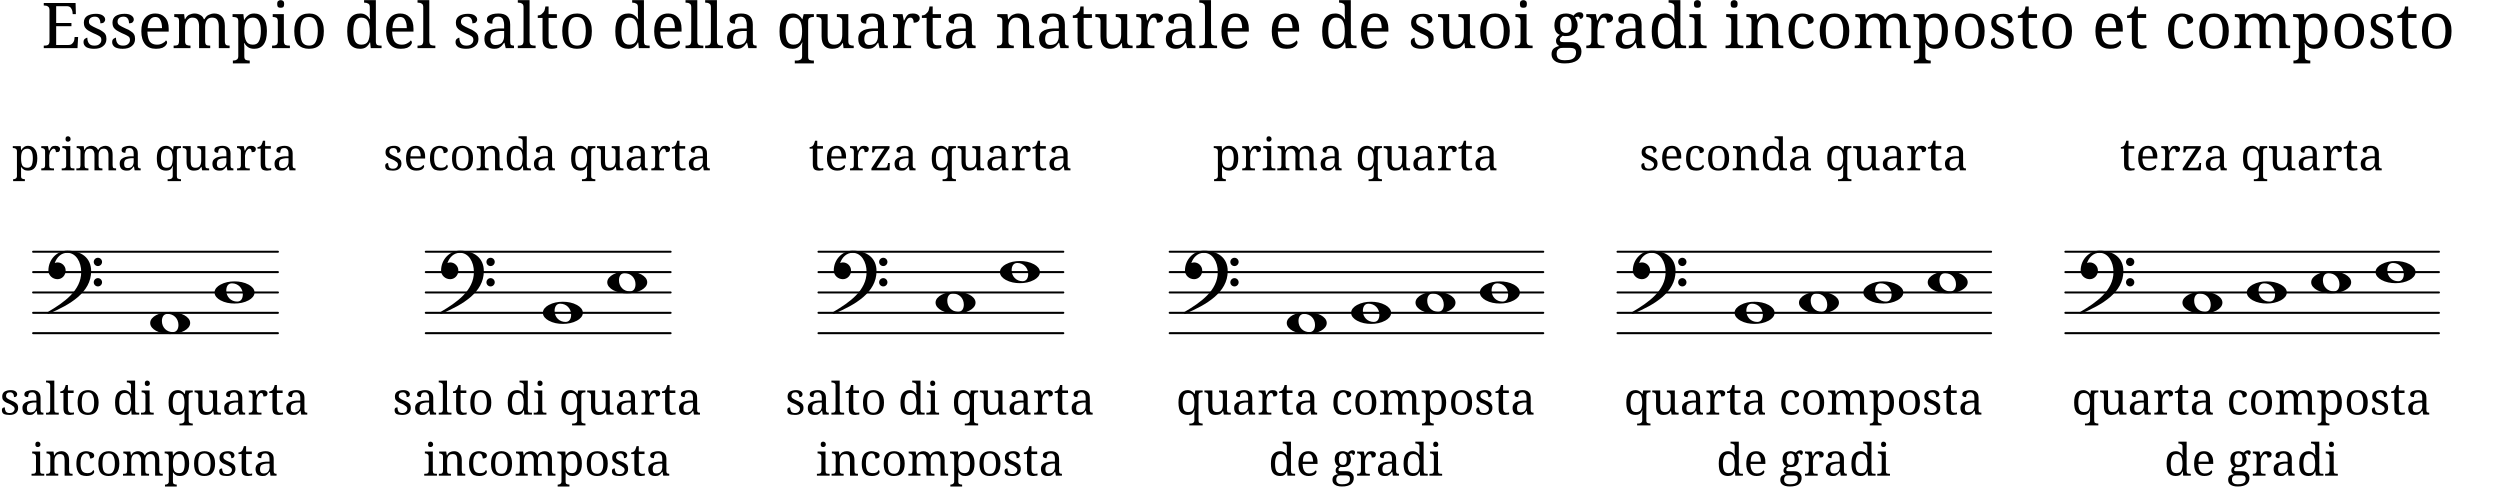
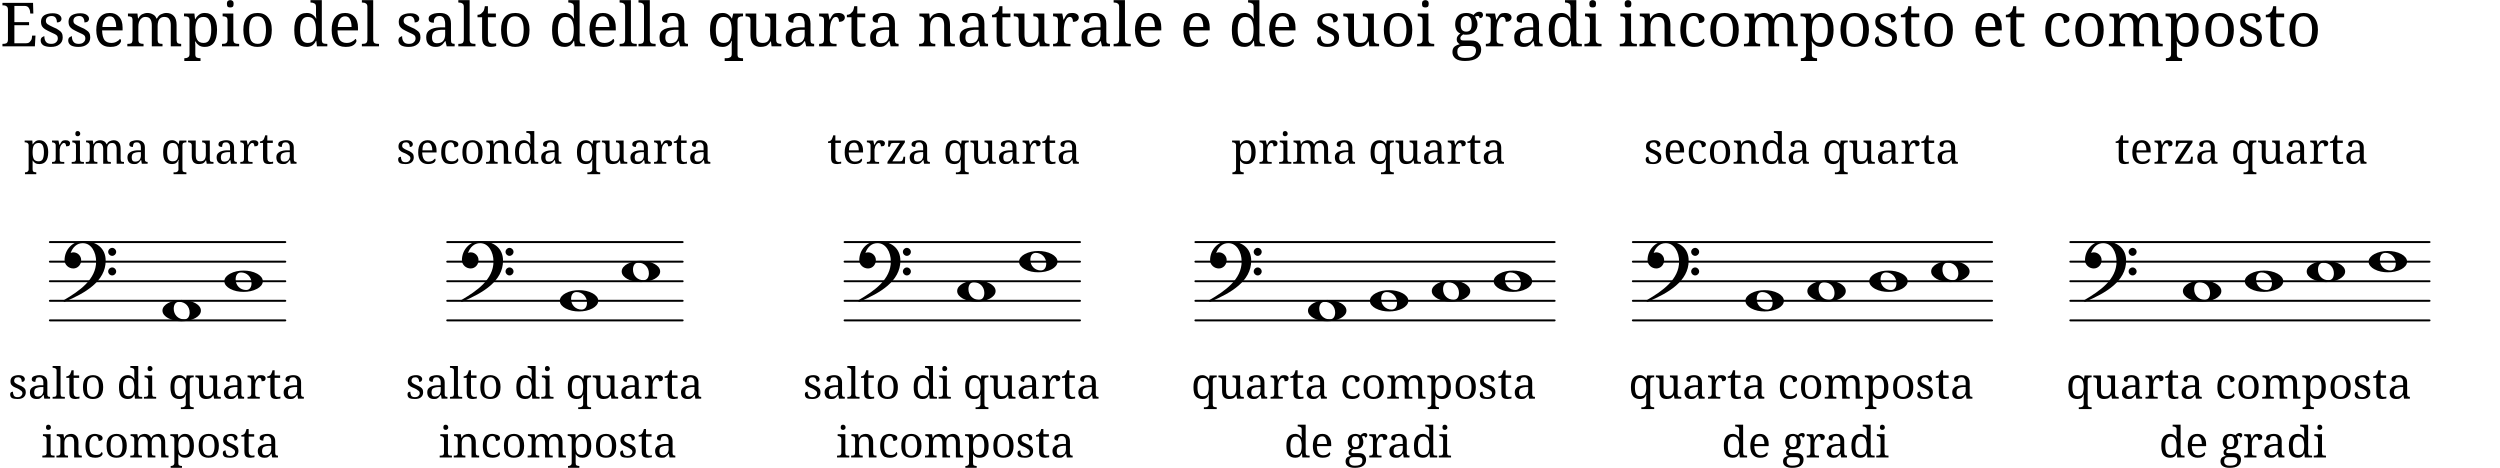
- <svg xmlns="http://www.w3.org/2000/svg" xmlns:xlink="http://www.w3.org/1999/xlink" version="1.2" width="215.80mm" height="41.99mm" viewBox="0 -2.365 122.8 23.893">
+ <svg xmlns="http://www.w3.org/2000/svg" xmlns:xlink="http://www.w3.org/1999/xlink" version="1.2" width="224.40mm" height="41.92mm" viewBox="0 -2.364 127.696 23.853">
  <style type="text/css">

tspan { white-space: pre; }

</style>
-   <g transform="translate(2.0246, -0)">
+   <g transform="translate(0, -0)">
    <text font-family="serif" font-size="3.111" text-anchor="start" fill="currentColor">
      <tspan>Essempio del salto della quarta naturale e de suoi gradi incomposto et composto</tspan>
    </text>
  </g>
-   <g transform="translate(0.5975, 6)">
+   <g transform="translate(1.2282, 6)">
    <text font-family="serif" font-size="2.2" text-anchor="start" fill="currentColor">
      <tspan>prima quarta</tspan>
    </text>
  </g>
-   <g transform="translate(1.577, 14)">
-     <line stroke-linejoin="round" stroke-linecap="round" stroke-width="0.1" stroke="currentColor" x1="0.05" y1="0" x2="12.074" y2="0" />
-   </g>
-   <g transform="translate(1.577, 13)">
-     <line stroke-linejoin="round" stroke-linecap="round" stroke-width="0.1" stroke="currentColor" x1="0.05" y1="0" x2="12.074" y2="0" />
-   </g>
-   <g transform="translate(1.577, 12)">
-     <line stroke-linejoin="round" stroke-linecap="round" stroke-width="0.1" stroke="currentColor" x1="0.05" y1="0" x2="12.074" y2="0" />
-   </g>
-   <g transform="translate(1.577, 11)">
-     <line stroke-linejoin="round" stroke-linecap="round" stroke-width="0.1" stroke="currentColor" x1="0.05" y1="0" x2="12.074" y2="0" />
-   </g>
-   <g transform="translate(1.577, 10)">
+   <g transform="translate(2.4979, 14)">
+     <line stroke-linejoin="round" stroke-linecap="round" stroke-width="0.1" stroke="currentColor" x1="0.05" y1="0" x2="12.074" y2="0" />
+   </g>
+   <g transform="translate(2.4979, 13)">
+     <line stroke-linejoin="round" stroke-linecap="round" stroke-width="0.1" stroke="currentColor" x1="0.05" y1="0" x2="12.074" y2="0" />
+   </g>
+   <g transform="translate(2.4979, 12)">
+     <line stroke-linejoin="round" stroke-linecap="round" stroke-width="0.1" stroke="currentColor" x1="0.05" y1="0" x2="12.074" y2="0" />
+   </g>
+   <g transform="translate(2.4979, 11)">
+     <line stroke-linejoin="round" stroke-linecap="round" stroke-width="0.1" stroke="currentColor" x1="0.05" y1="0" x2="12.074" y2="0" />
+   </g>
+   <g transform="translate(2.4979, 10)">
    <line stroke-linejoin="round" stroke-linecap="round" stroke-width="0.1" stroke="currentColor" x1="0.05" y1="0" x2="12.074" y2="0" />
  </g>
  <a style="color:inherit;" xlink:href="textedit:///home/johannes/common-lisp/setzkasten/lilypond-export/b1-c32-m1-d.ly:42:48:49">
-     <g transform="translate(10.539, 12)">
+     <g transform="translate(11.4599, 12)">
      <path transform="scale(0.004, -0.004)" d="M213 112c-50 0 -69 -43 -69 -88c0 -77 57 -136 134 -136c50 0 69 43 69 88c0 77 -57 136 -134 136zM491 0c0 -43 -34 -75 -72 -96c-53 -29 -114 -40 -174 -40s-120 11 -173 40c-38 21 -72 53 -72 96s34 75 72 96c53 29 113 40 173 40s121 -11 174 -40 c38 -21 72 -53 72 -96z" fill="currentColor" />
    </g>
  </a>
  <a style="color:inherit;" xlink:href="textedit:///home/johannes/common-lisp/setzkasten/lilypond-export/b1-c32-m1-d.ly:40:16:17">
</a>
-   <g transform="translate(2.377, 11)">
+   <g transform="translate(3.2979, 11)">
    <path transform="scale(0.004, -0.004)" d="M557 -125c0 28 23 51 51 51s51 -23 51 -51s-23 -51 -51 -51s-51 23 -51 51zM557 125c0 28 23 51 51 51s51 -23 51 -51s-23 -51 -51 -51s-51 23 -51 51zM232 263c172 0 293 -88 293 -251c0 -263 -263 -414 -516 -521c-3 -3 -6 -4 -9 -4c-7 0 -13 6 -13 13c0 3 1 6 4 9 c202 118 412 265 412 493c0 120 -63 235 -171 235c-74 0 -129 -54 -154 -126c11 5 22 8 34 8c55 0 100 -45 100 -100c0 -58 -44 -106 -100 -106c-60 0 -112 47 -112 106c0 133 102 244 232 244z" fill="currentColor" />
  </g>
  <a style="color:inherit;" xlink:href="textedit:///home/johannes/common-lisp/setzkasten/lilypond-export/b1-c32-m1-d.ly:42:43:44">
-     <g transform="translate(7.377, 13.5)">
-       <path transform="scale(0.004, -0.004)" d="M213 112c-50 0 -69 -43 -69 -88c0 -77 57 -136 134 -136c50 0 69 43 69 88c0 77 -57 136 -134 136zM491 0c0 -43 -34 -75 -72 -96c-53 -29 -114 -40 -174 -40s-120 11 -173 40c-38 21 -72 53 -72 96s34 75 72 96c53 29 113 40 173 40s121 -11 174 -40 c38 -21 72 -53 72 -96z" fill="currentColor" />
-     </g>
-   </a>
-   <g transform="translate(0, 18)">
+     <g transform="translate(8.2979, 13.5)">
+       <path transform="scale(0.004, -0.004)" d="M213 112c-50 0 -69 -43 -69 -88c0 -77 57 -136 134 -136c50 0 69 43 69 88c0 77 -57 136 -134 136zM491 0c0 -43 -34 -75 -72 -96c-53 -29 -114 -40 -174 -40s-120 11 -173 40c-38 21 -72 53 -72 96s34 75 72 96c53 29 113 40 173 40s121 -11 174 -40 c38 -21 72 -53 72 -96z" fill="currentColor" />
+     </g>
+   </a>
+   <g transform="translate(0.4259, 18)">
    <text font-family="serif" font-size="2.2" text-anchor="start" fill="currentColor">
      <tspan>salto di quarta</tspan>
    </text>
  </g>
-   <g transform="translate(1.5023, 21)">
+   <g transform="translate(2.116, 21)">
    <text font-family="serif" font-size="2.2" text-anchor="start" fill="currentColor">
      <tspan>incomposta</tspan>
    </text>
  </g>
-   <g transform="translate(18.8279, 6)">
+   <g transform="translate(20.2439, 6)">
    <text font-family="serif" font-size="2.2" text-anchor="start" fill="currentColor">
      <tspan>seconda quarta</tspan>
    </text>
  </g>
-   <g transform="translate(20.8658, 14)">
-     <line stroke-linejoin="round" stroke-linecap="round" stroke-width="0.1" stroke="currentColor" x1="0.05" y1="0" x2="12.074" y2="0" />
-   </g>
-   <g transform="translate(20.8658, 13)">
-     <line stroke-linejoin="round" stroke-linecap="round" stroke-width="0.1" stroke="currentColor" x1="0.05" y1="0" x2="12.074" y2="0" />
-   </g>
-   <g transform="translate(20.8658, 12)">
-     <line stroke-linejoin="round" stroke-linecap="round" stroke-width="0.1" stroke="currentColor" x1="0.05" y1="0" x2="12.074" y2="0" />
-   </g>
-   <g transform="translate(20.8658, 11)">
-     <line stroke-linejoin="round" stroke-linecap="round" stroke-width="0.1" stroke="currentColor" x1="0.05" y1="0" x2="12.074" y2="0" />
-   </g>
-   <g transform="translate(20.8658, 10)">
+   <g transform="translate(22.794, 14)">
+     <line stroke-linejoin="round" stroke-linecap="round" stroke-width="0.1" stroke="currentColor" x1="0.05" y1="0" x2="12.074" y2="0" />
+   </g>
+   <g transform="translate(22.794, 13)">
+     <line stroke-linejoin="round" stroke-linecap="round" stroke-width="0.1" stroke="currentColor" x1="0.05" y1="0" x2="12.074" y2="0" />
+   </g>
+   <g transform="translate(22.794, 12)">
+     <line stroke-linejoin="round" stroke-linecap="round" stroke-width="0.1" stroke="currentColor" x1="0.05" y1="0" x2="12.074" y2="0" />
+   </g>
+   <g transform="translate(22.794, 11)">
+     <line stroke-linejoin="round" stroke-linecap="round" stroke-width="0.1" stroke="currentColor" x1="0.05" y1="0" x2="12.074" y2="0" />
+   </g>
+   <g transform="translate(22.794, 10)">
    <line stroke-linejoin="round" stroke-linecap="round" stroke-width="0.1" stroke="currentColor" x1="0.05" y1="0" x2="12.074" y2="0" />
  </g>
  <a style="color:inherit;" xlink:href="textedit:///home/johannes/common-lisp/setzkasten/lilypond-export/b1-c32-m1-d.ly:81:48:49">
-     <g transform="translate(29.8278, 11.5)">
+     <g transform="translate(31.756, 11.5)">
      <path transform="scale(0.004, -0.004)" d="M213 112c-50 0 -69 -43 -69 -88c0 -77 57 -136 134 -136c50 0 69 43 69 88c0 77 -57 136 -134 136zM491 0c0 -43 -34 -75 -72 -96c-53 -29 -114 -40 -174 -40s-120 11 -173 40c-38 21 -72 53 -72 96s34 75 72 96c53 29 113 40 173 40s121 -11 174 -40 c38 -21 72 -53 72 -96z" fill="currentColor" />
    </g>
  </a>
  <a style="color:inherit;" xlink:href="textedit:///home/johannes/common-lisp/setzkasten/lilypond-export/b1-c32-m1-d.ly:79:16:17">
</a>
-   <g transform="translate(21.6658, 11)">
+   <g transform="translate(23.594, 11)">
    <path transform="scale(0.004, -0.004)" d="M557 -125c0 28 23 51 51 51s51 -23 51 -51s-23 -51 -51 -51s-51 23 -51 51zM557 125c0 28 23 51 51 51s51 -23 51 -51s-23 -51 -51 -51s-51 23 -51 51zM232 263c172 0 293 -88 293 -251c0 -263 -263 -414 -516 -521c-3 -3 -6 -4 -9 -4c-7 0 -13 6 -13 13c0 3 1 6 4 9 c202 118 412 265 412 493c0 120 -63 235 -171 235c-74 0 -129 -54 -154 -126c11 5 22 8 34 8c55 0 100 -45 100 -100c0 -58 -44 -106 -100 -106c-60 0 -112 47 -112 106c0 133 102 244 232 244z" fill="currentColor" />
  </g>
  <a style="color:inherit;" xlink:href="textedit:///home/johannes/common-lisp/setzkasten/lilypond-export/b1-c32-m1-d.ly:81:43:44">
-     <g transform="translate(26.6658, 13)">
-       <path transform="scale(0.004, -0.004)" d="M213 112c-50 0 -69 -43 -69 -88c0 -77 57 -136 134 -136c50 0 69 43 69 88c0 77 -57 136 -134 136zM491 0c0 -43 -34 -75 -72 -96c-53 -29 -114 -40 -174 -40s-120 11 -173 40c-38 21 -72 53 -72 96s34 75 72 96c53 29 113 40 173 40s121 -11 174 -40 c38 -21 72 -53 72 -96z" fill="currentColor" />
-     </g>
-   </a>
-   <g transform="translate(19.2888, 18)">
+     <g transform="translate(28.594, 13)">
+       <path transform="scale(0.004, -0.004)" d="M213 112c-50 0 -69 -43 -69 -88c0 -77 57 -136 134 -136c50 0 69 43 69 88c0 77 -57 136 -134 136zM491 0c0 -43 -34 -75 -72 -96c-53 -29 -114 -40 -174 -40s-120 11 -173 40c-38 21 -72 53 -72 96s34 75 72 96c53 29 113 40 173 40s121 -11 174 -40 c38 -21 72 -53 72 -96z" fill="currentColor" />
+     </g>
+   </a>
+   <g transform="translate(20.7219, 18)">
    <text font-family="serif" font-size="2.2" text-anchor="start" fill="currentColor">
      <tspan>salto di quarta</tspan>
    </text>
  </g>
-   <g transform="translate(20.7912, 21)">
+   <g transform="translate(22.412, 21)">
    <text font-family="serif" font-size="2.2" text-anchor="start" fill="currentColor">
      <tspan>incomposta</tspan>
    </text>
  </g>
-   <g transform="translate(39.7215, 6)">
+   <g transform="translate(42.2472, 6)">
    <text font-family="serif" font-size="2.2" text-anchor="start" fill="currentColor">
      <tspan>terza quarta</tspan>
    </text>
  </g>
-   <g transform="translate(40.1547, 14)">
-     <line stroke-linejoin="round" stroke-linecap="round" stroke-width="0.1" stroke="currentColor" x1="0.05" y1="0" x2="12.074" y2="0" />
-   </g>
-   <g transform="translate(40.1547, 13)">
-     <line stroke-linejoin="round" stroke-linecap="round" stroke-width="0.1" stroke="currentColor" x1="0.05" y1="0" x2="12.074" y2="0" />
-   </g>
-   <g transform="translate(40.1547, 12)">
-     <line stroke-linejoin="round" stroke-linecap="round" stroke-width="0.1" stroke="currentColor" x1="0.05" y1="0" x2="12.074" y2="0" />
-   </g>
-   <g transform="translate(40.1547, 11)">
-     <line stroke-linejoin="round" stroke-linecap="round" stroke-width="0.1" stroke="currentColor" x1="0.05" y1="0" x2="12.074" y2="0" />
-   </g>
-   <g transform="translate(40.1547, 10)">
+   <g transform="translate(43.09, 14)">
+     <line stroke-linejoin="round" stroke-linecap="round" stroke-width="0.1" stroke="currentColor" x1="0.05" y1="0" x2="12.074" y2="0" />
+   </g>
+   <g transform="translate(43.09, 13)">
+     <line stroke-linejoin="round" stroke-linecap="round" stroke-width="0.1" stroke="currentColor" x1="0.05" y1="0" x2="12.074" y2="0" />
+   </g>
+   <g transform="translate(43.09, 12)">
+     <line stroke-linejoin="round" stroke-linecap="round" stroke-width="0.1" stroke="currentColor" x1="0.05" y1="0" x2="12.074" y2="0" />
+   </g>
+   <g transform="translate(43.09, 11)">
+     <line stroke-linejoin="round" stroke-linecap="round" stroke-width="0.1" stroke="currentColor" x1="0.05" y1="0" x2="12.074" y2="0" />
+   </g>
+   <g transform="translate(43.09, 10)">
    <line stroke-linejoin="round" stroke-linecap="round" stroke-width="0.1" stroke="currentColor" x1="0.05" y1="0" x2="12.074" y2="0" />
  </g>
  <a style="color:inherit;" xlink:href="textedit:///home/johannes/common-lisp/setzkasten/lilypond-export/b1-c32-m1-d.ly:120:47:48">
-     <g transform="translate(49.1167, 11)">
+     <g transform="translate(52.052, 11)">
      <path transform="scale(0.004, -0.004)" d="M213 112c-50 0 -69 -43 -69 -88c0 -77 57 -136 134 -136c50 0 69 43 69 88c0 77 -57 136 -134 136zM491 0c0 -43 -34 -75 -72 -96c-53 -29 -114 -40 -174 -40s-120 11 -173 40c-38 21 -72 53 -72 96s34 75 72 96c53 29 113 40 173 40s121 -11 174 -40 c38 -21 72 -53 72 -96z" fill="currentColor" />
    </g>
  </a>
  <a style="color:inherit;" xlink:href="textedit:///home/johannes/common-lisp/setzkasten/lilypond-export/b1-c32-m1-d.ly:118:16:17">
</a>
-   <g transform="translate(40.9547, 11)">
+   <g transform="translate(43.89, 11)">
    <path transform="scale(0.004, -0.004)" d="M557 -125c0 28 23 51 51 51s51 -23 51 -51s-23 -51 -51 -51s-51 23 -51 51zM557 125c0 28 23 51 51 51s51 -23 51 -51s-23 -51 -51 -51s-51 23 -51 51zM232 263c172 0 293 -88 293 -251c0 -263 -263 -414 -516 -521c-3 -3 -6 -4 -9 -4c-7 0 -13 6 -13 13c0 3 1 6 4 9 c202 118 412 265 412 493c0 120 -63 235 -171 235c-74 0 -129 -54 -154 -126c11 5 22 8 34 8c55 0 100 -45 100 -100c0 -58 -44 -106 -100 -106c-60 0 -112 47 -112 106c0 133 102 244 232 244z" fill="currentColor" />
  </g>
  <a style="color:inherit;" xlink:href="textedit:///home/johannes/common-lisp/setzkasten/lilypond-export/b1-c32-m1-d.ly:120:43:44">
-     <g transform="translate(45.9547, 12.5)">
-       <path transform="scale(0.004, -0.004)" d="M213 112c-50 0 -69 -43 -69 -88c0 -77 57 -136 134 -136c50 0 69 43 69 88c0 77 -57 136 -134 136zM491 0c0 -43 -34 -75 -72 -96c-53 -29 -114 -40 -174 -40s-120 11 -173 40c-38 21 -72 53 -72 96s34 75 72 96c53 29 113 40 173 40s121 -11 174 -40 c38 -21 72 -53 72 -96z" fill="currentColor" />
-     </g>
-   </a>
-   <g transform="translate(38.5777, 18)">
+     <g transform="translate(48.89, 12.5)">
+       <path transform="scale(0.004, -0.004)" d="M213 112c-50 0 -69 -43 -69 -88c0 -77 57 -136 134 -136c50 0 69 43 69 88c0 77 -57 136 -134 136zM491 0c0 -43 -34 -75 -72 -96c-53 -29 -114 -40 -174 -40s-120 11 -173 40c-38 21 -72 53 -72 96s34 75 72 96c53 29 113 40 173 40s121 -11 174 -40 c38 -21 72 -53 72 -96z" fill="currentColor" />
+     </g>
+   </a>
+   <g transform="translate(41.018, 18)">
    <text font-family="serif" font-size="2.2" text-anchor="start" fill="currentColor">
      <tspan>salto di quarta</tspan>
    </text>
  </g>
-   <g transform="translate(40.08, 21)">
+   <g transform="translate(42.7081, 21)">
    <text font-family="serif" font-size="2.2" text-anchor="start" fill="currentColor">
      <tspan>incomposta</tspan>
    </text>
  </g>
-   <g transform="translate(59.5882, 6)">
+   <g transform="translate(62.9018, 6)">
    <text font-family="serif" font-size="2.2" text-anchor="start" fill="currentColor">
      <tspan>prima quarta</tspan>
    </text>
  </g>
-   <g transform="translate(57.4056, 14)">
-     <line stroke-linejoin="round" stroke-linecap="round" stroke-width="0.1" stroke="currentColor" x1="0.05" y1="0" x2="18.398" y2="0" />
-   </g>
-   <g transform="translate(57.4056, 13)">
-     <line stroke-linejoin="round" stroke-linecap="round" stroke-width="0.1" stroke="currentColor" x1="0.05" y1="0" x2="18.398" y2="0" />
-   </g>
-   <g transform="translate(57.4056, 12)">
-     <line stroke-linejoin="round" stroke-linecap="round" stroke-width="0.1" stroke="currentColor" x1="0.05" y1="0" x2="18.398" y2="0" />
-   </g>
-   <g transform="translate(57.4056, 11)">
-     <line stroke-linejoin="round" stroke-linecap="round" stroke-width="0.1" stroke="currentColor" x1="0.05" y1="0" x2="18.398" y2="0" />
-   </g>
-   <g transform="translate(57.4056, 10)">
+   <g transform="translate(61.0094, 14)">
+     <line stroke-linejoin="round" stroke-linecap="round" stroke-width="0.1" stroke="currentColor" x1="0.05" y1="0" x2="18.398" y2="0" />
+   </g>
+   <g transform="translate(61.0094, 13)">
+     <line stroke-linejoin="round" stroke-linecap="round" stroke-width="0.1" stroke="currentColor" x1="0.05" y1="0" x2="18.398" y2="0" />
+   </g>
+   <g transform="translate(61.0094, 12)">
+     <line stroke-linejoin="round" stroke-linecap="round" stroke-width="0.1" stroke="currentColor" x1="0.05" y1="0" x2="18.398" y2="0" />
+   </g>
+   <g transform="translate(61.0094, 11)">
+     <line stroke-linejoin="round" stroke-linecap="round" stroke-width="0.1" stroke="currentColor" x1="0.05" y1="0" x2="18.398" y2="0" />
+   </g>
+   <g transform="translate(61.0094, 10)">
    <line stroke-linejoin="round" stroke-linecap="round" stroke-width="0.1" stroke="currentColor" x1="0.05" y1="0" x2="18.398" y2="0" />
  </g>
  <a style="color:inherit;" xlink:href="textedit:///home/johannes/common-lisp/setzkasten/lilypond-export/b1-c32-m1-d.ly:159:53:54">
-     <g transform="translate(69.5296, 12.5)">
+     <g transform="translate(73.1334, 12.5)">
      <path transform="scale(0.004, -0.004)" d="M213 112c-50 0 -69 -43 -69 -88c0 -77 57 -136 134 -136c50 0 69 43 69 88c0 77 -57 136 -134 136zM491 0c0 -43 -34 -75 -72 -96c-53 -29 -114 -40 -174 -40s-120 11 -173 40c-38 21 -72 53 -72 96s34 75 72 96c53 29 113 40 173 40s121 -11 174 -40 c38 -21 72 -53 72 -96z" fill="currentColor" />
    </g>
  </a>
  <a style="color:inherit;" xlink:href="textedit:///home/johannes/common-lisp/setzkasten/lilypond-export/b1-c32-m1-d.ly:159:48:49">
-     <g transform="translate(66.3676, 13)">
+     <g transform="translate(69.9714, 13)">
      <path transform="scale(0.004, -0.004)" d="M213 112c-50 0 -69 -43 -69 -88c0 -77 57 -136 134 -136c50 0 69 43 69 88c0 77 -57 136 -134 136zM491 0c0 -43 -34 -75 -72 -96c-53 -29 -114 -40 -174 -40s-120 11 -173 40c-38 21 -72 53 -72 96s34 75 72 96c53 29 113 40 173 40s121 -11 174 -40 c38 -21 72 -53 72 -96z" fill="currentColor" />
    </g>
  </a>
  <a style="color:inherit;" xlink:href="textedit:///home/johannes/common-lisp/setzkasten/lilypond-export/b1-c32-m1-d.ly:159:57:58">
-     <g transform="translate(72.6916, 12)">
+     <g transform="translate(76.2954, 12)">
      <path transform="scale(0.004, -0.004)" d="M213 112c-50 0 -69 -43 -69 -88c0 -77 57 -136 134 -136c50 0 69 43 69 88c0 77 -57 136 -134 136zM491 0c0 -43 -34 -75 -72 -96c-53 -29 -114 -40 -174 -40s-120 11 -173 40c-38 21 -72 53 -72 96s34 75 72 96c53 29 113 40 173 40s121 -11 174 -40 c38 -21 72 -53 72 -96z" fill="currentColor" />
    </g>
  </a>
  <a style="color:inherit;" xlink:href="textedit:///home/johannes/common-lisp/setzkasten/lilypond-export/b1-c32-m1-d.ly:159:43:44">
-     <g transform="translate(63.2056, 13.5)">
-       <path transform="scale(0.004, -0.004)" d="M213 112c-50 0 -69 -43 -69 -88c0 -77 57 -136 134 -136c50 0 69 43 69 88c0 77 -57 136 -134 136zM491 0c0 -43 -34 -75 -72 -96c-53 -29 -114 -40 -174 -40s-120 11 -173 40c-38 21 -72 53 -72 96s34 75 72 96c53 29 113 40 173 40s121 -11 174 -40 c38 -21 72 -53 72 -96z" fill="currentColor" />
-     </g>
-   </a>
-   <g transform="translate(58.2056, 11)">
+     <g transform="translate(66.8094, 13.5)">
+       <path transform="scale(0.004, -0.004)" d="M213 112c-50 0 -69 -43 -69 -88c0 -77 57 -136 134 -136c50 0 69 43 69 88c0 77 -57 136 -134 136zM491 0c0 -43 -34 -75 -72 -96c-53 -29 -114 -40 -174 -40s-120 11 -173 40c-38 21 -72 53 -72 96s34 75 72 96c53 29 113 40 173 40s121 -11 174 -40 c38 -21 72 -53 72 -96z" fill="currentColor" />
+     </g>
+   </a>
+   <g transform="translate(61.8094, 11)">
    <path transform="scale(0.004, -0.004)" d="M557 -125c0 28 23 51 51 51s51 -23 51 -51s-23 -51 -51 -51s-51 23 -51 51zM557 125c0 28 23 51 51 51s51 -23 51 -51s-23 -51 -51 -51s-51 23 -51 51zM232 263c172 0 293 -88 293 -251c0 -263 -263 -414 -516 -521c-3 -3 -6 -4 -9 -4c-7 0 -13 6 -13 13c0 3 1 6 4 9 c202 118 412 265 412 493c0 120 -63 235 -171 235c-74 0 -129 -54 -154 -126c11 5 22 8 34 8c55 0 100 -45 100 -100c0 -58 -44 -106 -100 -106c-60 0 -112 47 -112 106c0 133 102 244 232 244z" fill="currentColor" />
  </g>
  <a style="color:inherit;" xlink:href="textedit:///home/johannes/common-lisp/setzkasten/lilypond-export/b1-c32-m1-d.ly:157:16:17">
</a>
-   <g transform="translate(57.7615, 18)">
+   <g transform="translate(60.8361, 18)">
    <text font-family="serif" font-size="2.2" text-anchor="start" fill="currentColor">
      <tspan>quarta composta</tspan>
    </text>
  </g>
-   <g transform="translate(62.3026, 21)">
+   <g transform="translate(65.582, 21)">
    <text font-family="serif" font-size="2.2" text-anchor="start" fill="currentColor">
      <tspan>de gradi</tspan>
    </text>
  </g>
-   <g transform="translate(80.5277, 6)">
+   <g transform="translate(83.9661, 6)">
    <text font-family="serif" font-size="2.2" text-anchor="start" fill="currentColor">
      <tspan>seconda quarta</tspan>
    </text>
  </g>
-   <g transform="translate(79.4036, 14)">
-     <line stroke-linejoin="round" stroke-linecap="round" stroke-width="0.1" stroke="currentColor" x1="0.05" y1="0" x2="18.398" y2="0" />
-   </g>
-   <g transform="translate(79.4036, 13)">
-     <line stroke-linejoin="round" stroke-linecap="round" stroke-width="0.1" stroke="currentColor" x1="0.05" y1="0" x2="18.398" y2="0" />
-   </g>
-   <g transform="translate(79.4036, 12)">
-     <line stroke-linejoin="round" stroke-linecap="round" stroke-width="0.1" stroke="currentColor" x1="0.05" y1="0" x2="18.398" y2="0" />
-   </g>
-   <g transform="translate(79.4036, 11)">
-     <line stroke-linejoin="round" stroke-linecap="round" stroke-width="0.1" stroke="currentColor" x1="0.05" y1="0" x2="18.398" y2="0" />
-   </g>
-   <g transform="translate(79.4036, 10)">
+   <g transform="translate(83.3541, 14)">
+     <line stroke-linejoin="round" stroke-linecap="round" stroke-width="0.1" stroke="currentColor" x1="0.05" y1="0" x2="18.398" y2="0" />
+   </g>
+   <g transform="translate(83.3541, 13)">
+     <line stroke-linejoin="round" stroke-linecap="round" stroke-width="0.1" stroke="currentColor" x1="0.05" y1="0" x2="18.398" y2="0" />
+   </g>
+   <g transform="translate(83.3541, 12)">
+     <line stroke-linejoin="round" stroke-linecap="round" stroke-width="0.1" stroke="currentColor" x1="0.05" y1="0" x2="18.398" y2="0" />
+   </g>
+   <g transform="translate(83.3541, 11)">
+     <line stroke-linejoin="round" stroke-linecap="round" stroke-width="0.1" stroke="currentColor" x1="0.05" y1="0" x2="18.398" y2="0" />
+   </g>
+   <g transform="translate(83.3541, 10)">
    <line stroke-linejoin="round" stroke-linecap="round" stroke-width="0.1" stroke="currentColor" x1="0.05" y1="0" x2="18.398" y2="0" />
  </g>
  <a style="color:inherit;" xlink:href="textedit:///home/johannes/common-lisp/setzkasten/lilypond-export/b1-c32-m1-d.ly:198:52:53">
-     <g transform="translate(91.5276, 12)">
+     <g transform="translate(95.4781, 12)">
      <path transform="scale(0.004, -0.004)" d="M213 112c-50 0 -69 -43 -69 -88c0 -77 57 -136 134 -136c50 0 69 43 69 88c0 77 -57 136 -134 136zM491 0c0 -43 -34 -75 -72 -96c-53 -29 -114 -40 -174 -40s-120 11 -173 40c-38 21 -72 53 -72 96s34 75 72 96c53 29 113 40 173 40s121 -11 174 -40 c38 -21 72 -53 72 -96z" fill="currentColor" />
    </g>
  </a>
  <a style="color:inherit;" xlink:href="textedit:///home/johannes/common-lisp/setzkasten/lilypond-export/b1-c32-m1-d.ly:198:48:49">
-     <g transform="translate(88.3656, 12.5)">
+     <g transform="translate(92.3161, 12.5)">
      <path transform="scale(0.004, -0.004)" d="M213 112c-50 0 -69 -43 -69 -88c0 -77 57 -136 134 -136c50 0 69 43 69 88c0 77 -57 136 -134 136zM491 0c0 -43 -34 -75 -72 -96c-53 -29 -114 -40 -174 -40s-120 11 -173 40c-38 21 -72 53 -72 96s34 75 72 96c53 29 113 40 173 40s121 -11 174 -40 c38 -21 72 -53 72 -96z" fill="currentColor" />
    </g>
  </a>
  <a style="color:inherit;" xlink:href="textedit:///home/johannes/common-lisp/setzkasten/lilypond-export/b1-c32-m1-d.ly:198:56:57">
-     <g transform="translate(94.6896, 11.5)">
+     <g transform="translate(98.6401, 11.5)">
      <path transform="scale(0.004, -0.004)" d="M213 112c-50 0 -69 -43 -69 -88c0 -77 57 -136 134 -136c50 0 69 43 69 88c0 77 -57 136 -134 136zM491 0c0 -43 -34 -75 -72 -96c-53 -29 -114 -40 -174 -40s-120 11 -173 40c-38 21 -72 53 -72 96s34 75 72 96c53 29 113 40 173 40s121 -11 174 -40 c38 -21 72 -53 72 -96z" fill="currentColor" />
    </g>
  </a>
  <a style="color:inherit;" xlink:href="textedit:///home/johannes/common-lisp/setzkasten/lilypond-export/b1-c32-m1-d.ly:198:43:44">
-     <g transform="translate(85.2036, 13)">
-       <path transform="scale(0.004, -0.004)" d="M213 112c-50 0 -69 -43 -69 -88c0 -77 57 -136 134 -136c50 0 69 43 69 88c0 77 -57 136 -134 136zM491 0c0 -43 -34 -75 -72 -96c-53 -29 -114 -40 -174 -40s-120 11 -173 40c-38 21 -72 53 -72 96s34 75 72 96c53 29 113 40 173 40s121 -11 174 -40 c38 -21 72 -53 72 -96z" fill="currentColor" />
-     </g>
-   </a>
-   <g transform="translate(80.2036, 11)">
+     <g transform="translate(89.1541, 13)">
+       <path transform="scale(0.004, -0.004)" d="M213 112c-50 0 -69 -43 -69 -88c0 -77 57 -136 134 -136c50 0 69 43 69 88c0 77 -57 136 -134 136zM491 0c0 -43 -34 -75 -72 -96c-53 -29 -114 -40 -174 -40s-120 11 -173 40c-38 21 -72 53 -72 96s34 75 72 96c53 29 113 40 173 40s121 -11 174 -40 c38 -21 72 -53 72 -96z" fill="currentColor" />
+     </g>
+   </a>
+   <g transform="translate(84.1541, 11)">
    <path transform="scale(0.004, -0.004)" d="M557 -125c0 28 23 51 51 51s51 -23 51 -51s-23 -51 -51 -51s-51 23 -51 51zM557 125c0 28 23 51 51 51s51 -23 51 -51s-23 -51 -51 -51s-51 23 -51 51zM232 263c172 0 293 -88 293 -251c0 -263 -263 -414 -516 -521c-3 -3 -6 -4 -9 -4c-7 0 -13 6 -13 13c0 3 1 6 4 9 c202 118 412 265 412 493c0 120 -63 235 -171 235c-74 0 -129 -54 -154 -126c11 5 22 8 34 8c55 0 100 -45 100 -100c0 -58 -44 -106 -100 -106c-60 0 -112 47 -112 106c0 133 102 244 232 244z" fill="currentColor" />
  </g>
  <a style="color:inherit;" xlink:href="textedit:///home/johannes/common-lisp/setzkasten/lilypond-export/b1-c32-m1-d.ly:196:16:17">
</a>
-   <g transform="translate(79.7595, 18)">
+   <g transform="translate(83.1808, 18)">
    <text font-family="serif" font-size="2.2" text-anchor="start" fill="currentColor">
      <tspan>quarta composta</tspan>
    </text>
  </g>
-   <g transform="translate(84.3006, 21)">
+   <g transform="translate(87.9267, 21)">
    <text font-family="serif" font-size="2.2" text-anchor="start" fill="currentColor">
      <tspan>de gradi</tspan>
    </text>
  </g>
-   <g transform="translate(104.1305, 6)">
+   <g transform="translate(108.0179, 6)">
    <text font-family="serif" font-size="2.2" text-anchor="start" fill="currentColor">
      <tspan>terza quarta</tspan>
    </text>
  </g>
-   <g transform="translate(101.4016, 14)">
-     <line stroke-linejoin="round" stroke-linecap="round" stroke-width="0.1" stroke="currentColor" x1="0.05" y1="0" x2="18.398" y2="0" />
-   </g>
-   <g transform="translate(101.4016, 13)">
-     <line stroke-linejoin="round" stroke-linecap="round" stroke-width="0.1" stroke="currentColor" x1="0.05" y1="0" x2="18.398" y2="0" />
-   </g>
-   <g transform="translate(101.4016, 12)">
-     <line stroke-linejoin="round" stroke-linecap="round" stroke-width="0.1" stroke="currentColor" x1="0.05" y1="0" x2="18.398" y2="0" />
-   </g>
-   <g transform="translate(101.4016, 11)">
-     <line stroke-linejoin="round" stroke-linecap="round" stroke-width="0.1" stroke="currentColor" x1="0.05" y1="0" x2="18.398" y2="0" />
-   </g>
-   <g transform="translate(101.4016, 10)">
+   <g transform="translate(105.6988, 14)">
+     <line stroke-linejoin="round" stroke-linecap="round" stroke-width="0.1" stroke="currentColor" x1="0.05" y1="0" x2="18.398" y2="0" />
+   </g>
+   <g transform="translate(105.6988, 13)">
+     <line stroke-linejoin="round" stroke-linecap="round" stroke-width="0.1" stroke="currentColor" x1="0.05" y1="0" x2="18.398" y2="0" />
+   </g>
+   <g transform="translate(105.6988, 12)">
+     <line stroke-linejoin="round" stroke-linecap="round" stroke-width="0.1" stroke="currentColor" x1="0.05" y1="0" x2="18.398" y2="0" />
+   </g>
+   <g transform="translate(105.6988, 11)">
+     <line stroke-linejoin="round" stroke-linecap="round" stroke-width="0.1" stroke="currentColor" x1="0.05" y1="0" x2="18.398" y2="0" />
+   </g>
+   <g transform="translate(105.6988, 10)">
    <line stroke-linejoin="round" stroke-linecap="round" stroke-width="0.1" stroke="currentColor" x1="0.05" y1="0" x2="18.398" y2="0" />
  </g>
  <a style="color:inherit;" xlink:href="textedit:///home/johannes/common-lisp/setzkasten/lilypond-export/b1-c32-m1-d.ly:237:51:52">
-     <g transform="translate(113.5256, 11.5)">
+     <g transform="translate(117.8228, 11.5)">
      <path transform="scale(0.004, -0.004)" d="M213 112c-50 0 -69 -43 -69 -88c0 -77 57 -136 134 -136c50 0 69 43 69 88c0 77 -57 136 -134 136zM491 0c0 -43 -34 -75 -72 -96c-53 -29 -114 -40 -174 -40s-120 11 -173 40c-38 21 -72 53 -72 96s34 75 72 96c53 29 113 40 173 40s121 -11 174 -40 c38 -21 72 -53 72 -96z" fill="currentColor" />
    </g>
  </a>
  <a style="color:inherit;" xlink:href="textedit:///home/johannes/common-lisp/setzkasten/lilypond-export/b1-c32-m1-d.ly:237:47:48">
-     <g transform="translate(110.3636, 12)">
+     <g transform="translate(114.6608, 12)">
      <path transform="scale(0.004, -0.004)" d="M213 112c-50 0 -69 -43 -69 -88c0 -77 57 -136 134 -136c50 0 69 43 69 88c0 77 -57 136 -134 136zM491 0c0 -43 -34 -75 -72 -96c-53 -29 -114 -40 -174 -40s-120 11 -173 40c-38 21 -72 53 -72 96s34 75 72 96c53 29 113 40 173 40s121 -11 174 -40 c38 -21 72 -53 72 -96z" fill="currentColor" />
    </g>
  </a>
  <a style="color:inherit;" xlink:href="textedit:///home/johannes/common-lisp/setzkasten/lilypond-export/b1-c32-m1-d.ly:237:55:56">
-     <g transform="translate(116.6876, 11)">
+     <g transform="translate(120.9848, 11)">
      <path transform="scale(0.004, -0.004)" d="M213 112c-50 0 -69 -43 -69 -88c0 -77 57 -136 134 -136c50 0 69 43 69 88c0 77 -57 136 -134 136zM491 0c0 -43 -34 -75 -72 -96c-53 -29 -114 -40 -174 -40s-120 11 -173 40c-38 21 -72 53 -72 96s34 75 72 96c53 29 113 40 173 40s121 -11 174 -40 c38 -21 72 -53 72 -96z" fill="currentColor" />
    </g>
  </a>
  <a style="color:inherit;" xlink:href="textedit:///home/johannes/common-lisp/setzkasten/lilypond-export/b1-c32-m1-d.ly:237:43:44">
-     <g transform="translate(107.2016, 12.5)">
-       <path transform="scale(0.004, -0.004)" d="M213 112c-50 0 -69 -43 -69 -88c0 -77 57 -136 134 -136c50 0 69 43 69 88c0 77 -57 136 -134 136zM491 0c0 -43 -34 -75 -72 -96c-53 -29 -114 -40 -174 -40s-120 11 -173 40c-38 21 -72 53 -72 96s34 75 72 96c53 29 113 40 173 40s121 -11 174 -40 c38 -21 72 -53 72 -96z" fill="currentColor" />
-     </g>
-   </a>
-   <g transform="translate(102.2016, 11)">
+     <g transform="translate(111.4988, 12.5)">
+       <path transform="scale(0.004, -0.004)" d="M213 112c-50 0 -69 -43 -69 -88c0 -77 57 -136 134 -136c50 0 69 43 69 88c0 77 -57 136 -134 136zM491 0c0 -43 -34 -75 -72 -96c-53 -29 -114 -40 -174 -40s-120 11 -173 40c-38 21 -72 53 -72 96s34 75 72 96c53 29 113 40 173 40s121 -11 174 -40 c38 -21 72 -53 72 -96z" fill="currentColor" />
+     </g>
+   </a>
+   <g transform="translate(106.4988, 11)">
    <path transform="scale(0.004, -0.004)" d="M557 -125c0 28 23 51 51 51s51 -23 51 -51s-23 -51 -51 -51s-51 23 -51 51zM557 125c0 28 23 51 51 51s51 -23 51 -51s-23 -51 -51 -51s-51 23 -51 51zM232 263c172 0 293 -88 293 -251c0 -263 -263 -414 -516 -521c-3 -3 -6 -4 -9 -4c-7 0 -13 6 -13 13c0 3 1 6 4 9 c202 118 412 265 412 493c0 120 -63 235 -171 235c-74 0 -129 -54 -154 -126c11 5 22 8 34 8c55 0 100 -45 100 -100c0 -58 -44 -106 -100 -106c-60 0 -112 47 -112 106c0 133 102 244 232 244z" fill="currentColor" />
  </g>
  <a style="color:inherit;" xlink:href="textedit:///home/johannes/common-lisp/setzkasten/lilypond-export/b1-c32-m1-d.ly:235:16:17">
</a>
-   <g transform="translate(101.7575, 18)">
+   <g transform="translate(105.5254, 18)">
    <text font-family="serif" font-size="2.2" text-anchor="start" fill="currentColor">
      <tspan>quarta composta</tspan>
    </text>
  </g>
-   <g transform="translate(106.2986, 21)">
+   <g transform="translate(110.2714, 21)">
    <text font-family="serif" font-size="2.2" text-anchor="start" fill="currentColor">
      <tspan>de gradi</tspan>
    </text>
  </g>
</svg>
